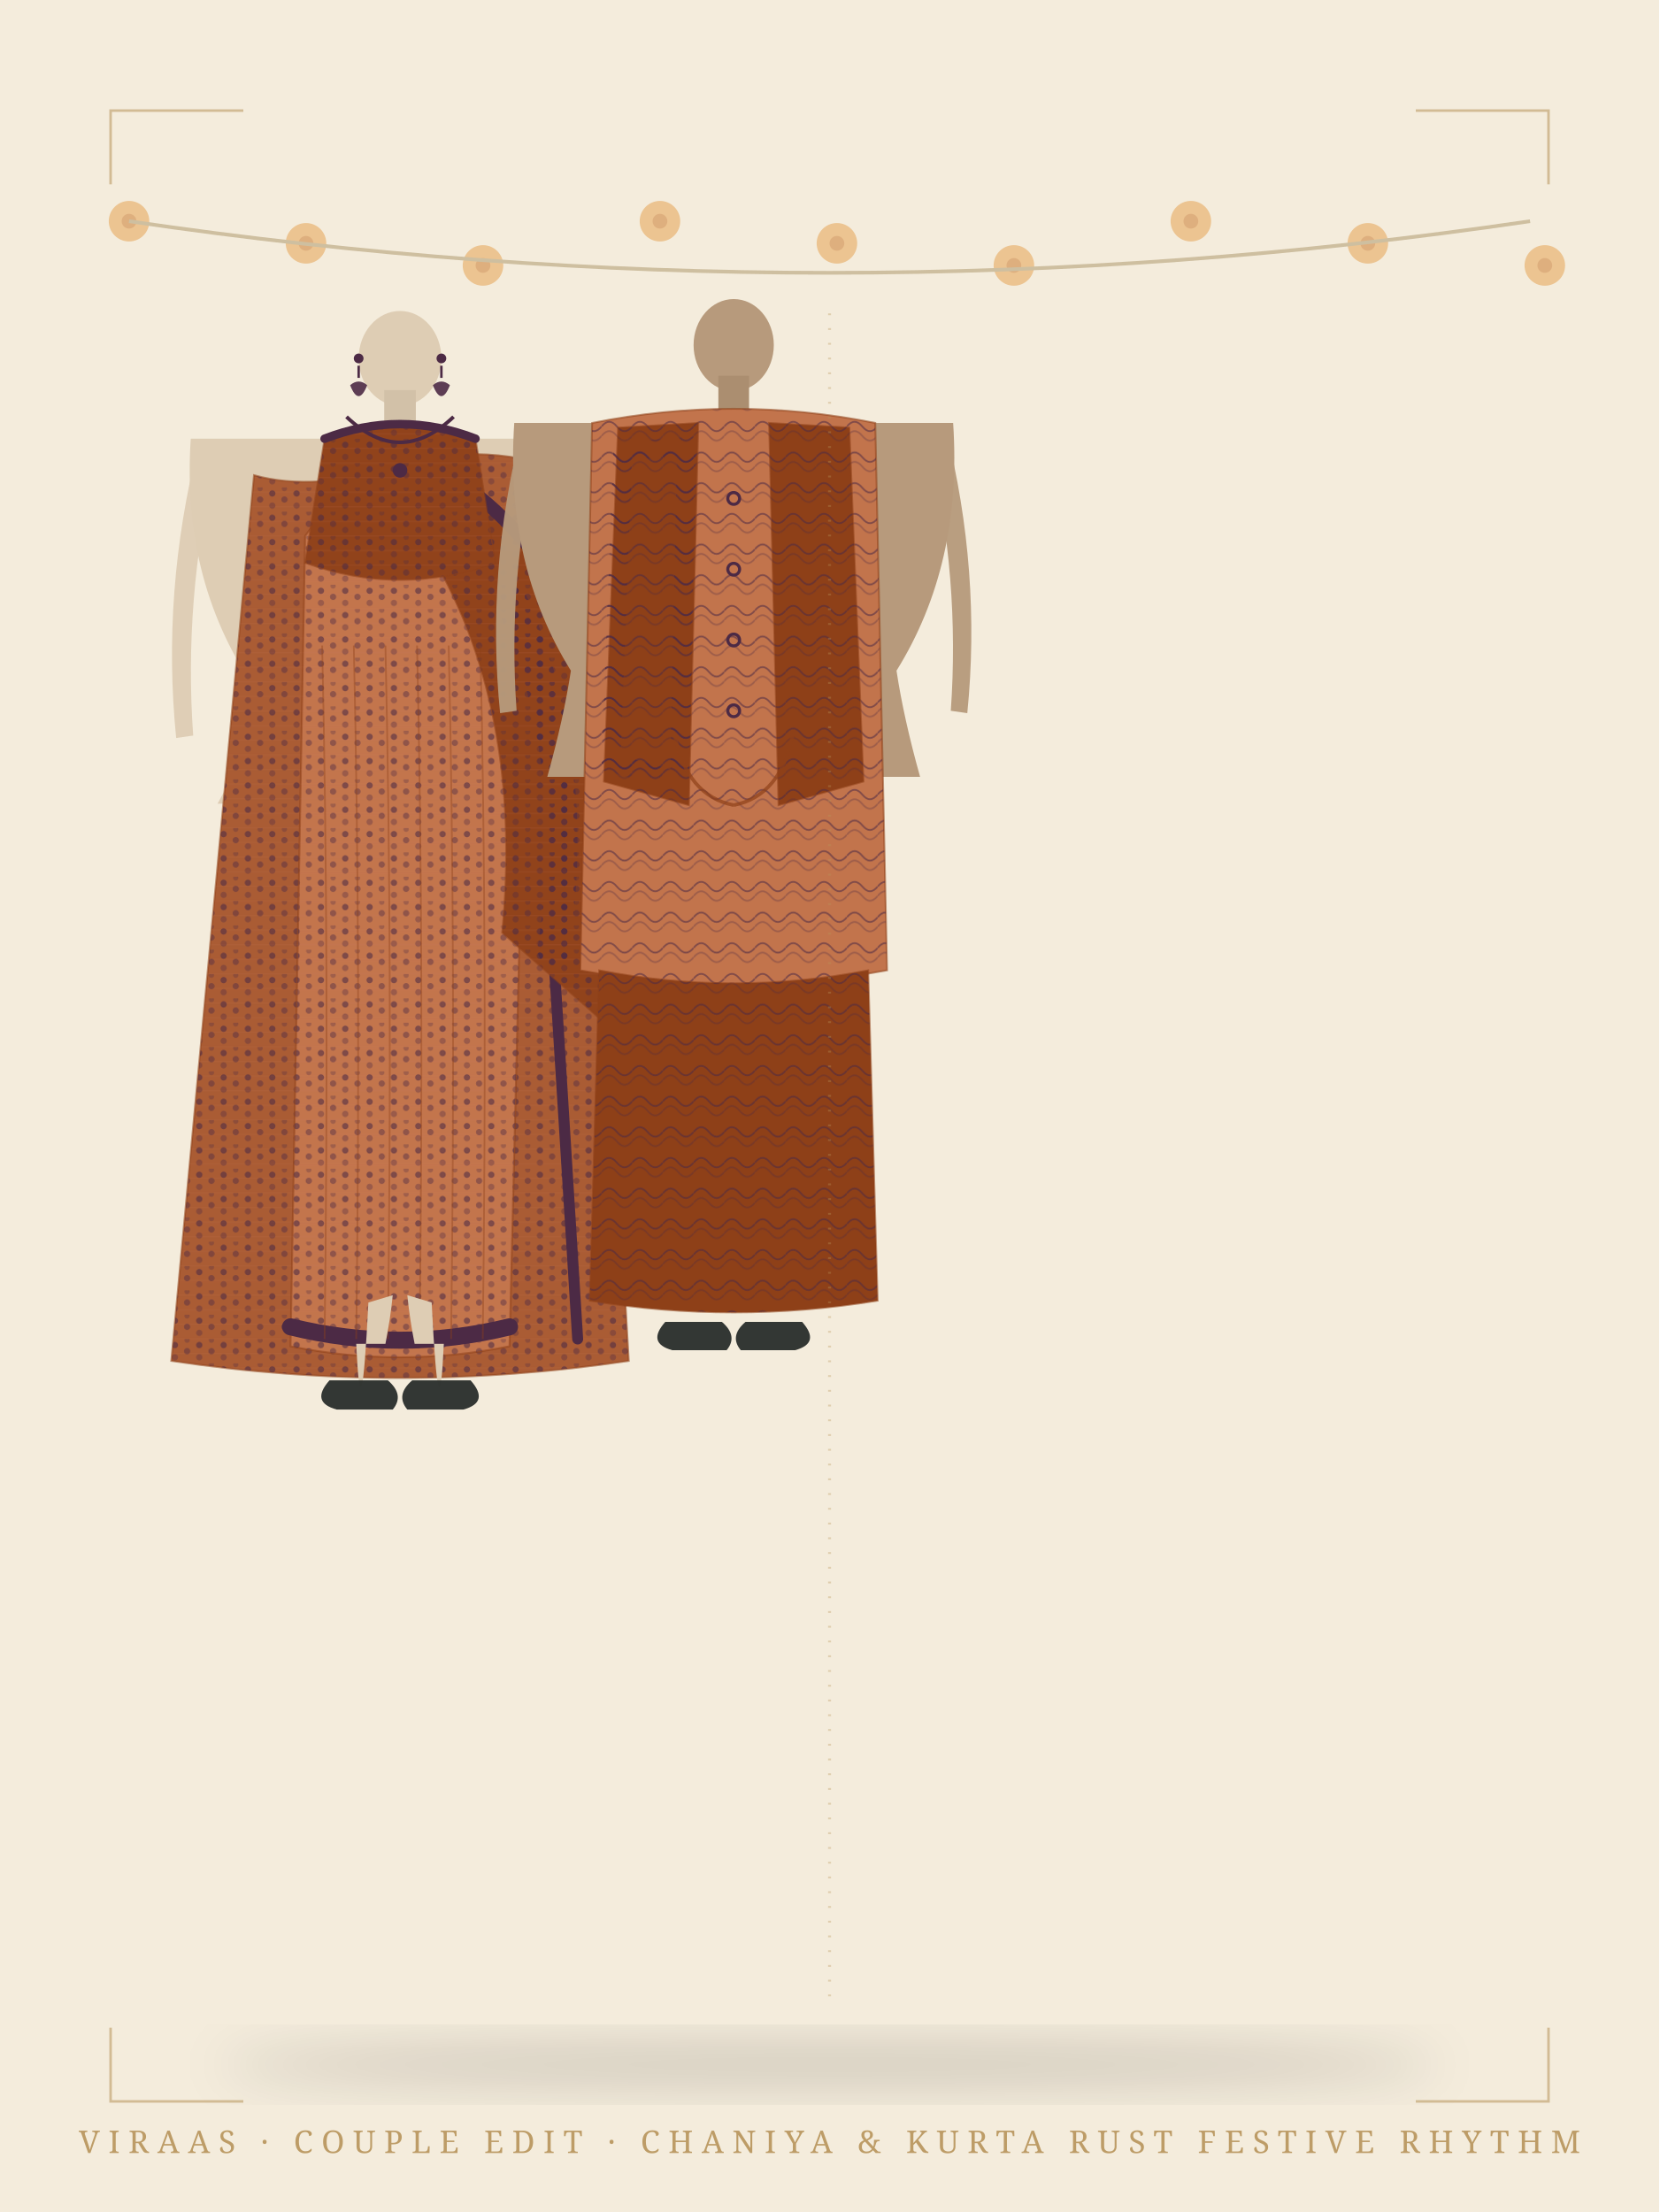
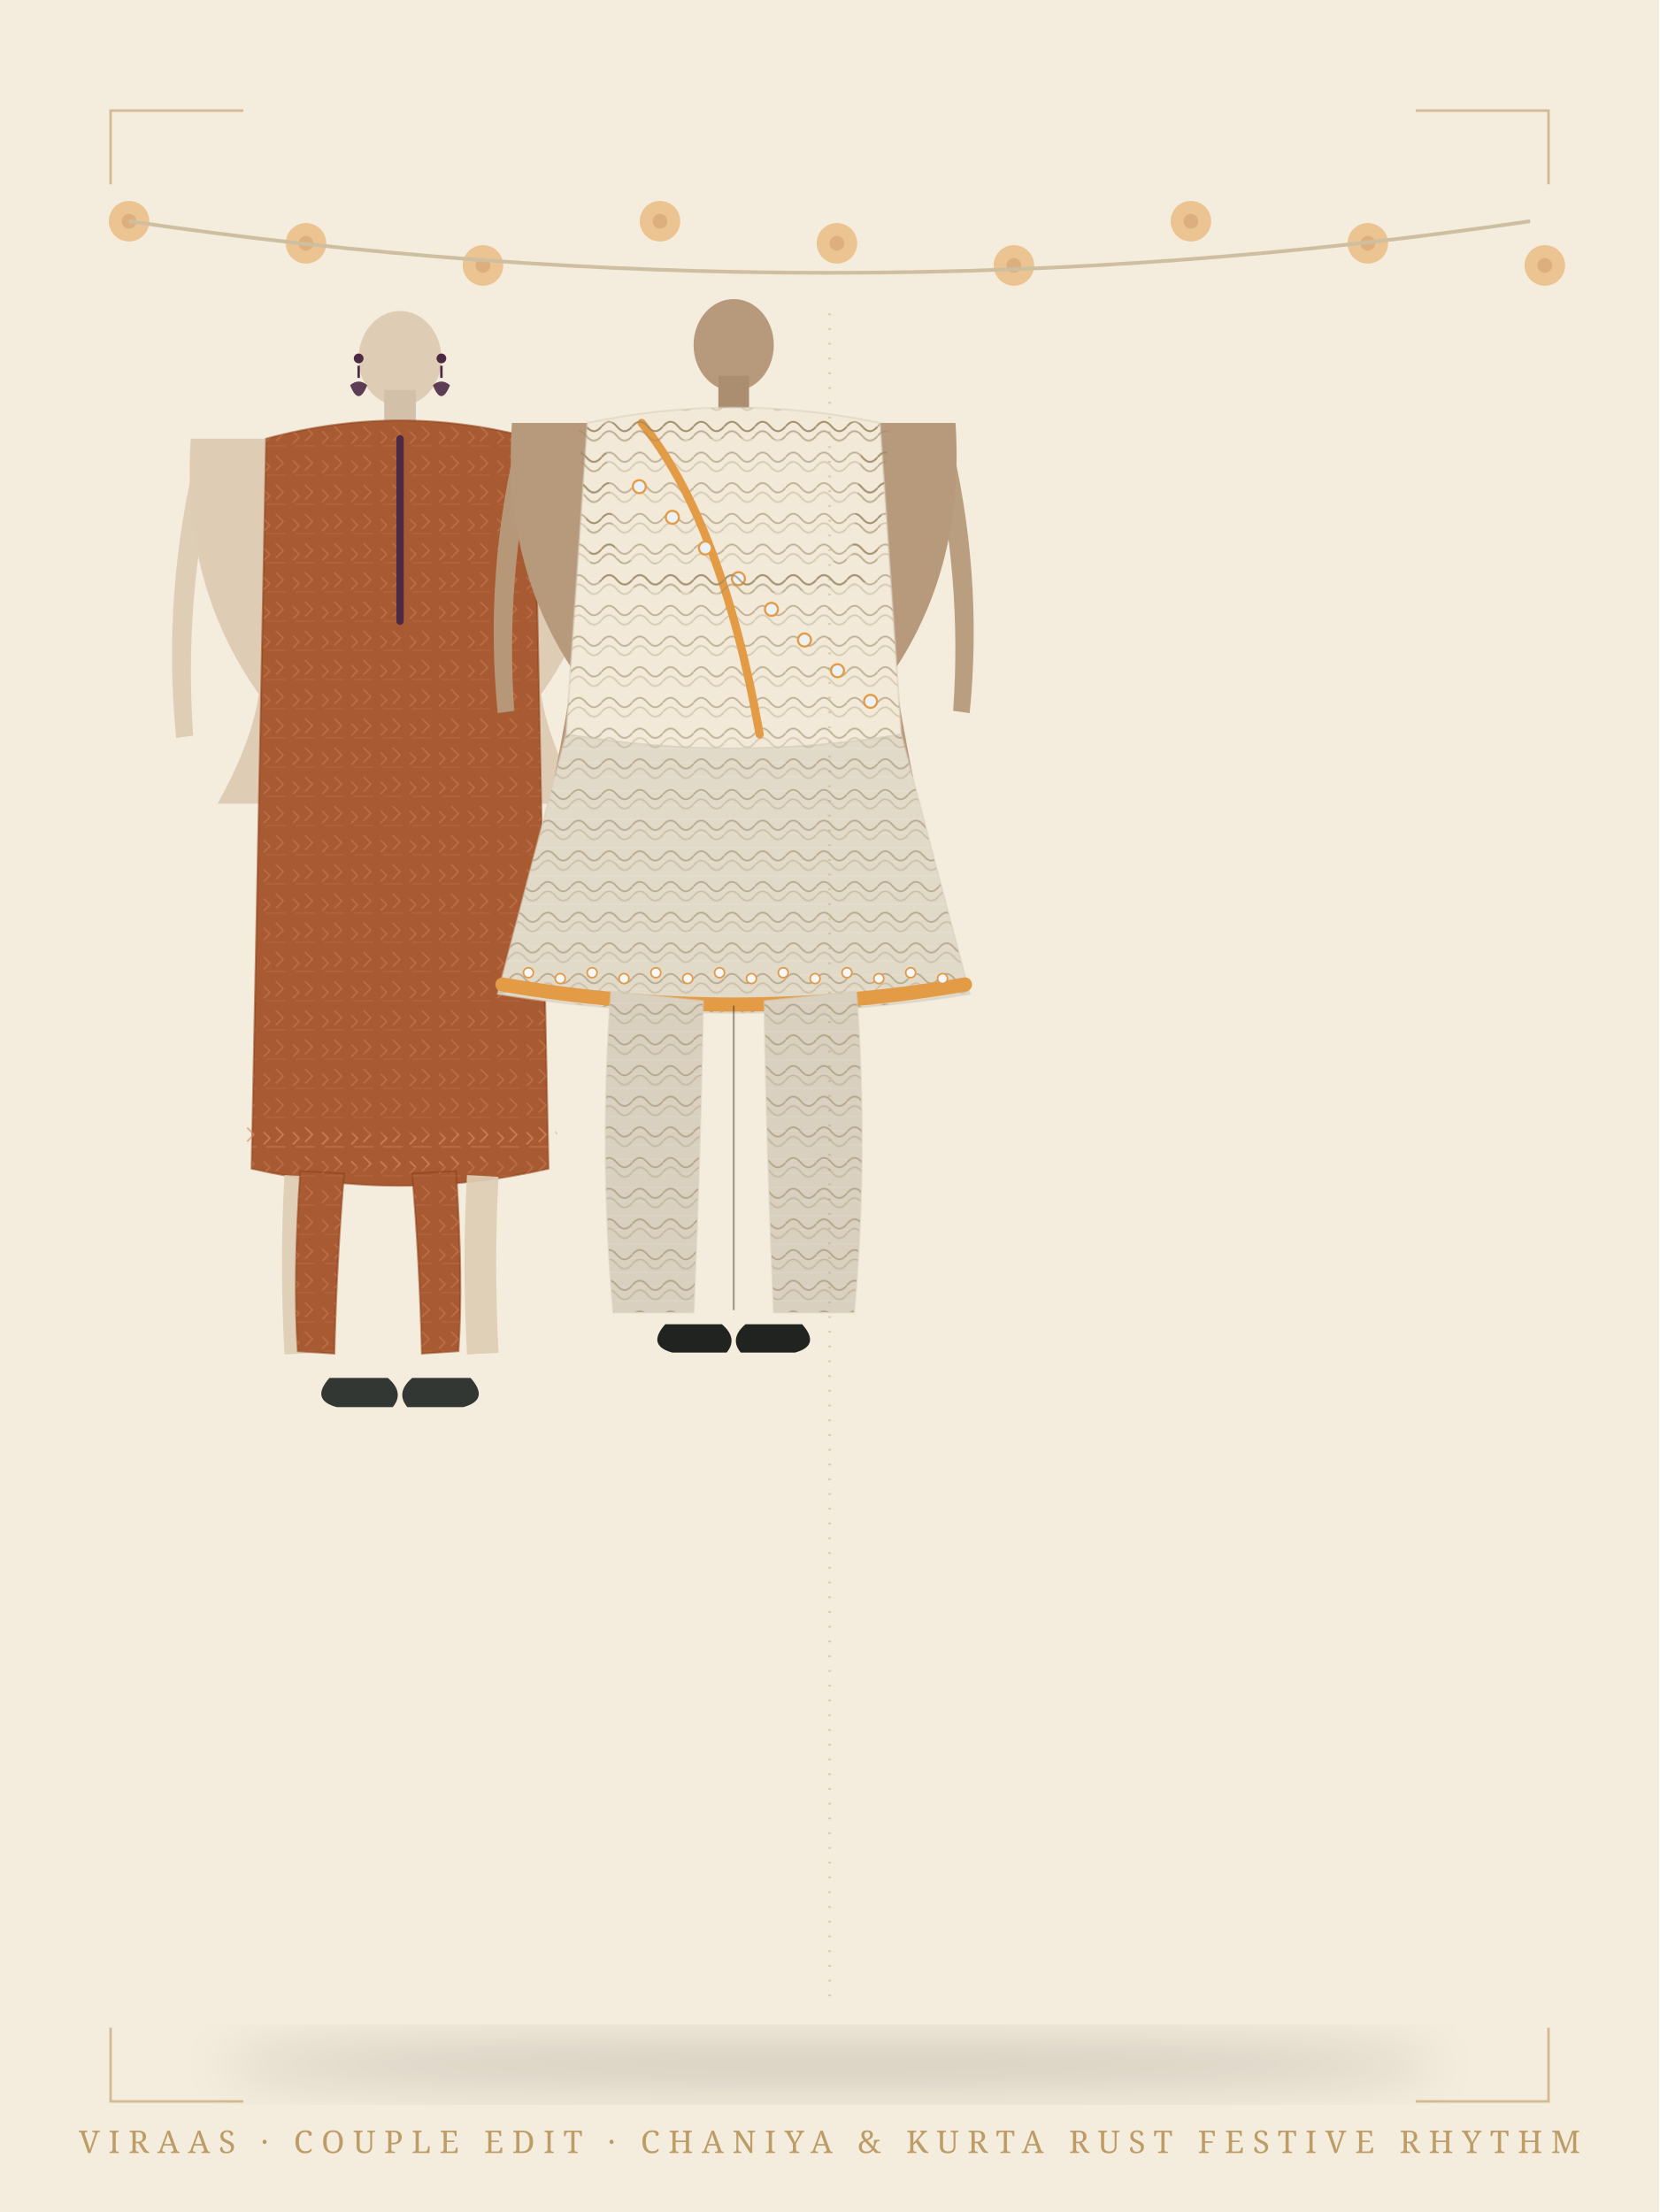
<svg xmlns="http://www.w3.org/2000/svg" viewBox="0 0 900 1200" width="900" height="1200">
  <defs>
-     <pattern id="f-cvajj4esh" patternUnits="userSpaceOnUse" width="24" height="24">
-       <rect width="24" height="24" fill="#d0825a" opacity="0.05" />
-       <path d="M0 8 H24 M0 20 H24" stroke="#d0825a" stroke-width="0.8" opacity="0.12" fill="none" />
-     </pattern>
-     <pattern id="k-cvajj4esh" patternUnits="userSpaceOnUse" width="20" height="20">
-       <g fill="#4C2A45" opacity="0.8">
-         <circle cx="5" cy="5" r="2.6" />
-         <circle cx="15" cy="10" r="2.6" opacity="0.75" />
-         <circle cx="5" cy="15" r="2.6" opacity="0.6" />
-         <circle cx="15" cy="1" r="2.2" opacity="0.5" />
+     <pattern id="k-cv1xcwl7ch" patternUnits="userSpaceOnUse" width="24" height="24">
+       <g stroke="#d0825a" stroke-width="1.2" opacity="0.7" fill="none">
+         <path d="M2 6 l5 5 -5 5 M12 2 l6 6 -6 6" />
+         <path d="M4 18 h16" opacity="0.5" />
      </g>
    </pattern>
-     <pattern id="k-cvajj4esm" patternUnits="userSpaceOnUse" width="26" height="26">
-       <g stroke="#4C2A45" stroke-width="1.5" opacity="0.75" fill="none">
+     <pattern id="f-cv1xcwl7cm" patternUnits="userSpaceOnUse" width="24" height="24">
+       <rect width="24" height="24" fill="#FFFDF7" opacity="0.05" />
+       <path d="M0 8 H24 M0 20 H24" stroke="#FFFDF7" stroke-width="0.8" opacity="0.12" fill="none" />
+     </pattern>
+     <pattern id="k-cv1xcwl7cm" patternUnits="userSpaceOnUse" width="26" height="26">
+       <g stroke="#9A8763" stroke-width="1.5" opacity="0.75" fill="none">
        <path d="M0 13 q6.5 -8 13 0 t13 0" />
        <path d="M0 21 q6.5 -8 13 0 t13 0" opacity="0.55" />
      </g>
    </pattern>
    <filter id="soft">
      <feGaussianBlur stdDeviation="14" />
    </filter>
  </defs>
  <rect width="900" height="1200" fill="#F4ECDC" />
  <g opacity="0.5">
    <circle cx="70" cy="120" r="11" fill="#E39B45" />
    <circle cx="70" cy="120" r="4" fill="#C8711F" />
    <circle cx="166" cy="132" r="11" fill="#E39B45" />
    <circle cx="166" cy="132" r="4" fill="#C8711F" />
    <circle cx="262" cy="144" r="11" fill="#E39B45" />
    <circle cx="262" cy="144" r="4" fill="#C8711F" />
    <circle cx="358" cy="120" r="11" fill="#E39B45" />
    <circle cx="358" cy="120" r="4" fill="#C8711F" />
    <circle cx="454" cy="132" r="11" fill="#E39B45" />
    <circle cx="454" cy="132" r="4" fill="#C8711F" />
    <circle cx="550" cy="144" r="11" fill="#E39B45" />
    <circle cx="550" cy="144" r="4" fill="#C8711F" />
    <circle cx="646" cy="120" r="11" fill="#E39B45" />
    <circle cx="646" cy="120" r="4" fill="#C8711F" />
    <circle cx="742" cy="132" r="11" fill="#E39B45" />
    <circle cx="742" cy="132" r="4" fill="#C8711F" />
    <circle cx="838" cy="144" r="11" fill="#E39B45" />
    <circle cx="838" cy="144" r="4" fill="#C8711F" />
    <path d="M70 120 Q450 176 830 120" stroke="#A89163" stroke-width="2" fill="none" />
  </g>
  <g transform="translate(-80 40) scale(0.66)">
    <g>
      <ellipse cx="450" cy="234" rx="34" ry="39" fill="#DECDB4" />
      <path d="M437 260 h26 v46 h-26z" fill="#d2c1a8" />
      <path d="M284 306 q-30 120 -18 240 l14 -2 q-8 -112 18 -224z" fill="#DECDB4" opacity="0.95" />
      <path d="M616 306 q30 120 18 240 l-14 -2 q8 -112 -18 -224z" fill="#DECDB4" opacity="0.95" />
      <path d="M278 300 Q270 420 334 510 Q328 550 300 600 L600 600 Q572 550 566 510 Q630 420 622 300 Z" fill="#DECDB4" />
    </g>
-     <clipPath id="cc-cvajj4esh-1">
-       <path d="M262 1058 Q450 1086 638 1058 L596 330 Q520 300 452 322 Q380 344 330 330 Z" />
+     <clipPath id="cc-cv1xcwl7ch-1">
+       <path d="M340 300 Q450 270 560 300 L572 900 Q450 928 328 900 Z" />
    </clipPath>
-     <path d="M262 1058 Q450 1086 638 1058 L596 330 Q520 300 452 322 Q380 344 330 330 Z" fill="#A85A32" stroke="#8e4018" stroke-width="1.6" stroke-opacity="0.55" />
-     <g clip-path="url(#cc-cvajj4esh-1)">
-       <path d="M262 1058 Q450 1086 638 1058 L596 330 Q520 300 452 322 Q380 344 330 330 Z" fill="url(#f-cvajj4esh)" />
-       <path d="M262 1058 Q450 1086 638 1058 L596 330 Q520 300 452 322 Q380 344 330 330 Z" fill="url(#k-cvajj4esh)" opacity="0.72" />
+     <path d="M340 300 Q450 270 560 300 L572 900 Q450 928 328 900 Z" fill="#A85A32" stroke="#8e4018" stroke-width="1.6" stroke-opacity="0.55" />
+     <g clip-path="url(#cc-cv1xcwl7ch-1)">
+       <path d="M340 300 Q450 270 560 300 L572 900 Q450 928 328 900 Z" fill="url(#k-cv1xcwl7ch)" opacity="0.72" />
    </g>
-     <clipPath id="cc-cvajj4esh-2">
-       <path d="M452 322 Q400 340 372 380 L360 1046 Q450 1064 540 1046 L556 388 Q520 344 452 322Z" />
+     <path d="M450 300 V450" fill="none" stroke="#4C2A45" stroke-width="6" stroke-linecap="round" />
+     <path d="M336 872 Q450 900 566 872" fill="none" stroke="url(#k-cv1xcwl7ch)" stroke-width="26" stroke-linecap="round" opacity="0.95" />
+     <g>
+       <path d="M368 906 q-4 70 0 146" stroke="#DECDB4" stroke-width="26" fill="none" opacity="0.92" />
+       <path d="M518 906 q-4 70 0 146" stroke="#DECDB4" stroke-width="26" fill="none" opacity="0.92" />
+     </g>
+     <clipPath id="cc-cv1xcwl7ch-2">
+       <path d="M368 902 q-6 90 -2 148 l30 2 q2 -78 8 -148z" />
    </clipPath>
-     <path d="M452 322 Q400 340 372 380 L360 1046 Q450 1064 540 1046 L556 388 Q520 344 452 322Z" fill="#c2744c" stroke="#8e4018" stroke-width="1.6" stroke-opacity="0.55" />
-     <g clip-path="url(#cc-cvajj4esh-2)">
-       <path d="M452 322 Q400 340 372 380 L360 1046 Q450 1064 540 1046 L556 388 Q520 344 452 322Z" fill="url(#f-cvajj4esh)" />
-       <path d="M452 322 Q400 340 372 380 L360 1046 Q450 1064 540 1046 L556 388 Q520 344 452 322Z" fill="url(#k-cvajj4esh)" opacity="0.72" />
+     <path d="M368 902 q-6 90 -2 148 l30 2 q2 -78 8 -148z" fill="#A85A32" stroke="#8e4018" stroke-width="1.6" stroke-opacity="0.55" />
+     <g clip-path="url(#cc-cv1xcwl7ch-2)">
+       <path d="M368 902 q-6 90 -2 148 l30 2 q2 -78 8 -148z" fill="url(#k-cv1xcwl7ch)" opacity="0.72" />
    </g>
-     <path d="M360 1030 Q450 1052 540 1030" fill="none" stroke="#4C2A45" stroke-width="14" stroke-linecap="round" />
-     <path d="M556 400 L596 1040" fill="none" stroke="#4C2A45" stroke-width="9" stroke-linecap="round" />
-     <clipPath id="cc-cvajj4esh-3">
-       <path d="M470 318 Q560 366 604 470 Q648 600 618 780 L534 706 Q548 560 502 448 Q470 372 430 342 Z" />
+     <clipPath id="cc-cv1xcwl7ch-3">
+       <path d="M496 902 q6 90 2 148 l-30 2 q-2 -78 -8 -148z" />
    </clipPath>
-     <path d="M470 318 Q560 366 604 470 Q648 600 618 780 L534 706 Q548 560 502 448 Q470 372 430 342 Z" fill="#8e4018" stroke="#8e4018" stroke-width="1.6" stroke-opacity="0.55" />
-     <g clip-path="url(#cc-cvajj4esh-3)">
-       <path d="M470 318 Q560 366 604 470 Q648 600 618 780 L534 706 Q548 560 502 448 Q470 372 430 342 Z" fill="url(#f-cvajj4esh)" />
-       <path d="M470 318 Q560 366 604 470 Q648 600 618 780 L534 706 Q548 560 502 448 Q470 372 430 342 Z" fill="url(#k-cvajj4esh)" opacity="0.72" />
-     </g>
-     <path d="M470 318 Q560 366 604 470 Q648 600 618 780" fill="none" stroke="#4C2A45" stroke-width="11" stroke-linecap="round" />
-     <path d="M540 430 Q600 560 576 720" fill="none" stroke="url(#k-cvajj4esh)" stroke-width="26" stroke-linecap="round" opacity="0.95" />
-     <g>
-       <path d="M386 470 q6 260 2 570" stroke="#8e4018" stroke-width="1.4" opacity="0.4" fill="none" />
-       <path d="M412 470 q6 260 2 570" stroke="#8e4018" stroke-width="1.4" opacity="0.4" fill="none" />
-       <path d="M438 470 q6 260 2 570" stroke="#8e4018" stroke-width="1.4" opacity="0.4" fill="none" />
-       <path d="M464 470 q6 260 2 570" stroke="#8e4018" stroke-width="1.4" opacity="0.4" fill="none" />
-       <path d="M490 470 q6 260 2 570" stroke="#8e4018" stroke-width="1.4" opacity="0.4" fill="none" />
-       <path d="M516 470 q6 260 2 570" stroke="#8e4018" stroke-width="1.4" opacity="0.4" fill="none" />
-     </g>
-     <clipPath id="cc-cvajj4esh-4">
-       <path d="M388 300 Q450 274 512 300 L528 402 Q450 430 372 402 Z" />
-     </clipPath>
-     <path d="M388 300 Q450 274 512 300 L528 402 Q450 430 372 402 Z" fill="#8e4018" stroke="#8e4018" stroke-width="1.6" stroke-opacity="0.55" />
-     <g clip-path="url(#cc-cvajj4esh-4)">
-       <path d="M388 300 Q450 274 512 300 L528 402 Q450 430 372 402 Z" fill="url(#f-cvajj4esh)" />
-       <path d="M388 300 Q450 274 512 300 L528 402 Q450 430 372 402 Z" fill="url(#k-cvajj4esh)" opacity="0.72" />
-     </g>
-     <path d="M388 300 Q450 276 512 300" fill="none" stroke="#4C2A45" stroke-width="7" stroke-linecap="round" />
-     <g>
-       <path d="M424 1010 q-6 120 -10 34 l24 0 q4 -20 6 -40z" fill="#DECDB4" />
-       <path d="M476 1010 q6 120 10 34 l-24 0 q-4 -20 -6 -40z" fill="#DECDB4" />
+     <path d="M496 902 q6 90 2 148 l-30 2 q-2 -78 -8 -148z" fill="#A85A32" stroke="#8e4018" stroke-width="1.6" stroke-opacity="0.55" />
+     <g clip-path="url(#cc-cv1xcwl7ch-3)">
+       <path d="M496 902 q6 90 2 148 l-30 2 q-2 -78 -8 -148z" fill="url(#k-cv1xcwl7ch)" opacity="0.72" />
    </g>
    <g fill="#2A2E2C" opacity="0.95">
-       <path d="M392 1074 q-16 18 6 24 h46 q10 -12 -4 -24z" />
-       <path d="M508 1074 q16 18 -6 24 h-46 q-10 -12 4 -24z" />
+       <path d="M392 1072 q-16 18 6 24 h46 q10 -12 -4 -24z" />
+       <path d="M508 1072 q16 18 -6 24 h-46 q-10 -12 4 -24z" />
    </g>
    <g>
      <g>
        <circle cx="416" cy="234" r="4" fill="#4C2A45" />
        <path d="M416 240 l0 10" stroke="#4C2A45" stroke-width="2" />
        <path d="M409 256 Q416 274 423 256 Q416 250 409 256z" fill="#4C2A45" opacity="0.9" />
      </g>
      <g>
        <circle cx="484" cy="234" r="4" fill="#4C2A45" />
        <path d="M484 240 l0 10" stroke="#4C2A45" stroke-width="2" />
        <path d="M477 256 Q484 274 491 256 Q484 250 477 256z" fill="#4C2A45" opacity="0.9" />
      </g>
    </g>
-     <g fill="none" stroke="#4C2A45" stroke-width="3">
-       <path d="M406 282 Q450 324 494 282" />
-     </g>
-     <g fill="#4C2A45">
-       <circle cx="450" cy="326" r="6" />
-     </g>
  </g>
  <g transform="translate(110 40) scale(0.64)">
    <g>
      <ellipse cx="450" cy="230" rx="34" ry="39" fill="#B79A7C" />
      <path d="M437 256 h26 v46 h-26z" fill="#ab8e70" />
-       <path d="M270 302 q-30 120 -18 240 l14 -2 q-8 -112 18 -224z" fill="#B79A7C" opacity="0.95" />
-       <path d="M630 302 q30 120 18 240 l-14 -2 q8 -112 -18 -224z" fill="#B79A7C" opacity="0.95" />
-       <path d="M264 296 Q256 416 312 506 Q306 546 292 596 L608 596 Q594 546 588 506 Q644 416 636 296 Z" fill="#B79A7C" />
+       <path d="M268 302 q-30 120 -18 240 l14 -2 q-8 -112 18 -224z" fill="#B79A7C" opacity="0.95" />
+       <path d="M632 302 q30 120 18 240 l-14 -2 q8 -112 -18 -224z" fill="#B79A7C" opacity="0.95" />
+       <path d="M262 296 Q254 416 314 506 Q308 546 298 596 L602 596 Q592 546 586 506 Q646 416 638 296 Z" fill="#B79A7C" />
    </g>
-     <clipPath id="cc-cvajj4esm-1">
-       <path d="M330 296 Q450 272 570 296 L580 760 Q450 784 320 760 Z" />
+     <clipPath id="cc-cv1xcwl7cm-1">
+       <path d="M326 296 Q450 270 574 296 L592 560 Q450 584 308 560 Z" />
    </clipPath>
-     <path d="M330 296 Q450 272 570 296 L580 760 Q450 784 320 760 Z" fill="#c2744c" stroke="#8e4018" stroke-width="1.6" stroke-opacity="0.55" />
-     <g clip-path="url(#cc-cvajj4esm-1)">
-       <path d="M330 296 Q450 272 570 296 L580 760 Q450 784 320 760 Z" fill="url(#k-cvajj4esm)" opacity="0.72" />
+     <path d="M326 296 Q450 270 574 296 L592 560 Q450 584 308 560 Z" fill="#F1E8D6" stroke="#d7cebc" stroke-width="1.6" stroke-opacity="0.55" />
+     <g clip-path="url(#cc-cv1xcwl7cm-1)">
+       <path d="M326 296 Q450 270 574 296 L592 560 Q450 584 308 560 Z" fill="url(#f-cv1xcwl7cm)" />
+       <path d="M326 296 Q450 270 574 296 L592 560 Q450 584 308 560 Z" fill="url(#k-cv1xcwl7cm)" opacity="0.72" />
    </g>
-     <clipPath id="cc-cvajj4esm-2">
-       <path d="M352 300 L420 296 L412 620 L340 600 Z" />
+     <path d="M372 296 Q440 380 472 560" fill="none" stroke="#E39B45" stroke-width="7" stroke-linecap="round" />
+     <g>
+       <circle cx="370" cy="350" r="5.5" fill="#EBF2F5" stroke="#E39B45" stroke-width="1.8" />
+       <circle cx="398" cy="376" r="5.5" fill="#EBF2F5" stroke="#E39B45" stroke-width="1.8" />
+       <circle cx="426" cy="402" r="5.5" fill="#EBF2F5" stroke="#E39B45" stroke-width="1.8" />
+       <circle cx="454" cy="428" r="5.5" fill="#EBF2F5" stroke="#E39B45" stroke-width="1.8" />
+       <circle cx="482" cy="454" r="5.5" fill="#EBF2F5" stroke="#E39B45" stroke-width="1.8" />
+       <circle cx="510" cy="480" r="5.5" fill="#EBF2F5" stroke="#E39B45" stroke-width="1.8" />
+       <circle cx="538" cy="506" r="5.5" fill="#EBF2F5" stroke="#E39B45" stroke-width="1.8" />
+       <circle cx="566" cy="532" r="5.5" fill="#EBF2F5" stroke="#E39B45" stroke-width="1.8" />
+     </g>
+     <path d="M330 310 Q450 286 570 310 L560 420 Q450 440 340 420 Z" fill="none" stroke="url(#k-cv1xcwl7cm)" stroke-width="22" stroke-linecap="round" opacity="0.95" />
+     <clipPath id="cc-cv1xcwl7cm-2">
+       <path d="M308 560 Q450 584 592 560 L650 780 Q450 812 250 780 Z" />
    </clipPath>
-     <path d="M352 300 L420 296 L412 620 L340 600 Z" fill="#8e4018" stroke="#8e4018" stroke-width="1.6" stroke-opacity="0.55" />
-     <g clip-path="url(#cc-cvajj4esm-2)">
-       <path d="M352 300 L420 296 L412 620 L340 600 Z" fill="url(#k-cvajj4esm)" opacity="0.72" />
+     <path d="M308 560 Q450 584 592 560 L650 780 Q450 812 250 780 Z" fill="#e1d8c6" stroke="#d7cebc" stroke-width="1.6" stroke-opacity="0.55" />
+     <g clip-path="url(#cc-cv1xcwl7cm-2)">
+       <path d="M308 560 Q450 584 592 560 L650 780 Q450 812 250 780 Z" fill="url(#f-cv1xcwl7cm)" />
+       <path d="M308 560 Q450 584 592 560 L650 780 Q450 812 250 780 Z" fill="url(#k-cv1xcwl7cm)" opacity="0.72" />
    </g>
-     <clipPath id="cc-cvajj4esm-3">
-       <path d="M548 300 L480 296 L488 620 L560 600 Z" />
+     <path d="M254 772 Q450 806 646 772" fill="none" stroke="#E39B45" stroke-width="12" stroke-linecap="round" />
+     <g>
+       <circle cx="276" cy="762" r="4.2" fill="#F4F8FA" stroke="#E39B45" stroke-width="1.4" />
+       <circle cx="303" cy="767" r="4.2" fill="#F4F8FA" stroke="#E39B45" stroke-width="1.4" />
+       <circle cx="330" cy="762" r="4.2" fill="#F4F8FA" stroke="#E39B45" stroke-width="1.4" />
+       <circle cx="357" cy="767" r="4.2" fill="#F4F8FA" stroke="#E39B45" stroke-width="1.4" />
+       <circle cx="384" cy="762" r="4.2" fill="#F4F8FA" stroke="#E39B45" stroke-width="1.4" />
+       <circle cx="411" cy="767" r="4.2" fill="#F4F8FA" stroke="#E39B45" stroke-width="1.4" />
+       <circle cx="438" cy="762" r="4.2" fill="#F4F8FA" stroke="#E39B45" stroke-width="1.4" />
+       <circle cx="465" cy="767" r="4.2" fill="#F4F8FA" stroke="#E39B45" stroke-width="1.4" />
+       <circle cx="492" cy="762" r="4.2" fill="#F4F8FA" stroke="#E39B45" stroke-width="1.4" />
+       <circle cx="519" cy="767" r="4.2" fill="#F4F8FA" stroke="#E39B45" stroke-width="1.4" />
+       <circle cx="546" cy="762" r="4.2" fill="#F4F8FA" stroke="#E39B45" stroke-width="1.4" />
+       <circle cx="573" cy="767" r="4.2" fill="#F4F8FA" stroke="#E39B45" stroke-width="1.4" />
+       <circle cx="600" cy="762" r="4.2" fill="#F4F8FA" stroke="#E39B45" stroke-width="1.4" />
+       <circle cx="627" cy="767" r="4.2" fill="#F4F8FA" stroke="#E39B45" stroke-width="1.4" />
+     </g>
+     <clipPath id="cc-cv1xcwl7cm-3">
+       <path d="M346 778 q-10 140 2 272 l68 0 q6 -140 8 -264z" />
    </clipPath>
-     <path d="M548 300 L480 296 L488 620 L560 600 Z" fill="#8e4018" stroke="#8e4018" stroke-width="1.6" stroke-opacity="0.55" />
-     <g clip-path="url(#cc-cvajj4esm-3)">
-       <path d="M548 300 L480 296 L488 620 L560 600 Z" fill="url(#k-cvajj4esm)" opacity="0.72" />
+     <path d="M346 778 q-10 140 2 272 l68 0 q6 -140 8 -264z" fill="#d7cebc" stroke="#d7cebc" stroke-width="1.6" stroke-opacity="0.55" />
+     <g clip-path="url(#cc-cv1xcwl7cm-3)">
+       <path d="M346 778 q-10 140 2 272 l68 0 q6 -140 8 -264z" fill="url(#f-cv1xcwl7cm)" />
+       <path d="M346 778 q-10 140 2 272 l68 0 q6 -140 8 -264z" fill="url(#k-cv1xcwl7cm)" opacity="0.72" />
    </g>
-     <g stroke="#4C2A45" stroke-width="2.6" fill="none">
-       <circle cx="450" cy="360" r="5" />
-       <circle cx="450" cy="420" r="5" />
-       <circle cx="450" cy="480" r="5" />
-       <circle cx="450" cy="540" r="5" />
+     <clipPath id="cc-cv1xcwl7cm-4">
+       <path d="M554 778 q10 140 -2 272 l-68 0 q-6 -140 -8 -264z" />
+     </clipPath>
+     <path d="M554 778 q10 140 -2 272 l-68 0 q-6 -140 -8 -264z" fill="#d7cebc" stroke="#d7cebc" stroke-width="1.6" stroke-opacity="0.55" />
+     <g clip-path="url(#cc-cv1xcwl7cm-4)">
+       <path d="M554 778 q10 140 -2 272 l-68 0 q-6 -140 -8 -264z" fill="url(#f-cv1xcwl7cm)" />
+       <path d="M554 778 q10 140 -2 272 l-68 0 q-6 -140 -8 -264z" fill="url(#k-cv1xcwl7cm)" opacity="0.72" />
    </g>
-     <path d="M356 320 L410 316 L404 600 L346 584 Z" fill="none" stroke="url(#k-cvajj4esm)" stroke-width="16" stroke-linecap="round" opacity="0.95" />
-     <path d="M450 620 q-40 -8 -50 -60 M450 620 q40 -8 50 -60" stroke="#8e4018" stroke-width="3" fill="none" opacity="0.7" />
-     <clipPath id="cc-cvajj4esm-4">
-       <path d="M336 760 Q450 782 564 760 L572 1040 Q450 1060 328 1040 Z" />
-     </clipPath>
-     <path d="M336 760 Q450 782 564 760 L572 1040 Q450 1060 328 1040 Z" fill="#8e4018" stroke="#8e4018" stroke-width="1.6" stroke-opacity="0.55" />
-     <g clip-path="url(#cc-cvajj4esm-4)">
-       <path d="M336 760 Q450 782 564 760 L572 1040 Q450 1060 328 1040 Z" fill="url(#k-cvajj4esm)" opacity="0.72" />
+     <g stroke="#171918" stroke-width="1.6" opacity="0.4" fill="none">
+       <path d="M450 790 V1048" />
    </g>
-     <g fill="#2A2E2C" opacity="0.95">
-       <path d="M392 1058 q-16 18 6 24 h46 q10 -12 -4 -24z" />
-       <path d="M508 1058 q16 18 -6 24 h-46 q-10 -12 4 -24z" />
+     <g fill="#171918" opacity="0.95">
+       <path d="M392 1060 q-16 18 6 24 h46 q10 -12 -4 -24z" />
+       <path d="M508 1060 q16 18 -6 24 h-46 q-10 -12 4 -24z" />
    </g>
  </g>
  <ellipse cx="450" cy="1120" rx="330" ry="18" fill="#000" opacity="0.12" filter="url(#soft)" />
  <path d="M450 170 V1090" stroke="#B7945A" stroke-width="1.6" opacity="0.35" stroke-dasharray="1 7" />
  <g fill="none" stroke="#B7945A" opacity="0.55" stroke-width="1.4">
    <path d="M60 100 V60 H132" />
    <path d="M768 60 H840 V100" />
    <path d="M60 1100 V1140 H132" />
    <path d="M768 1140 H840 V1100" />
  </g>
  <text x="450" y="1168" text-anchor="middle" font-family="Georgia, serif" font-size="17" letter-spacing="4.6" fill="#B7945A" opacity="0.9">VIRAAS · COUPLE EDIT · CHANIYA &amp; KURTA RUST FESTIVE RHYTHM</text>
</svg>
